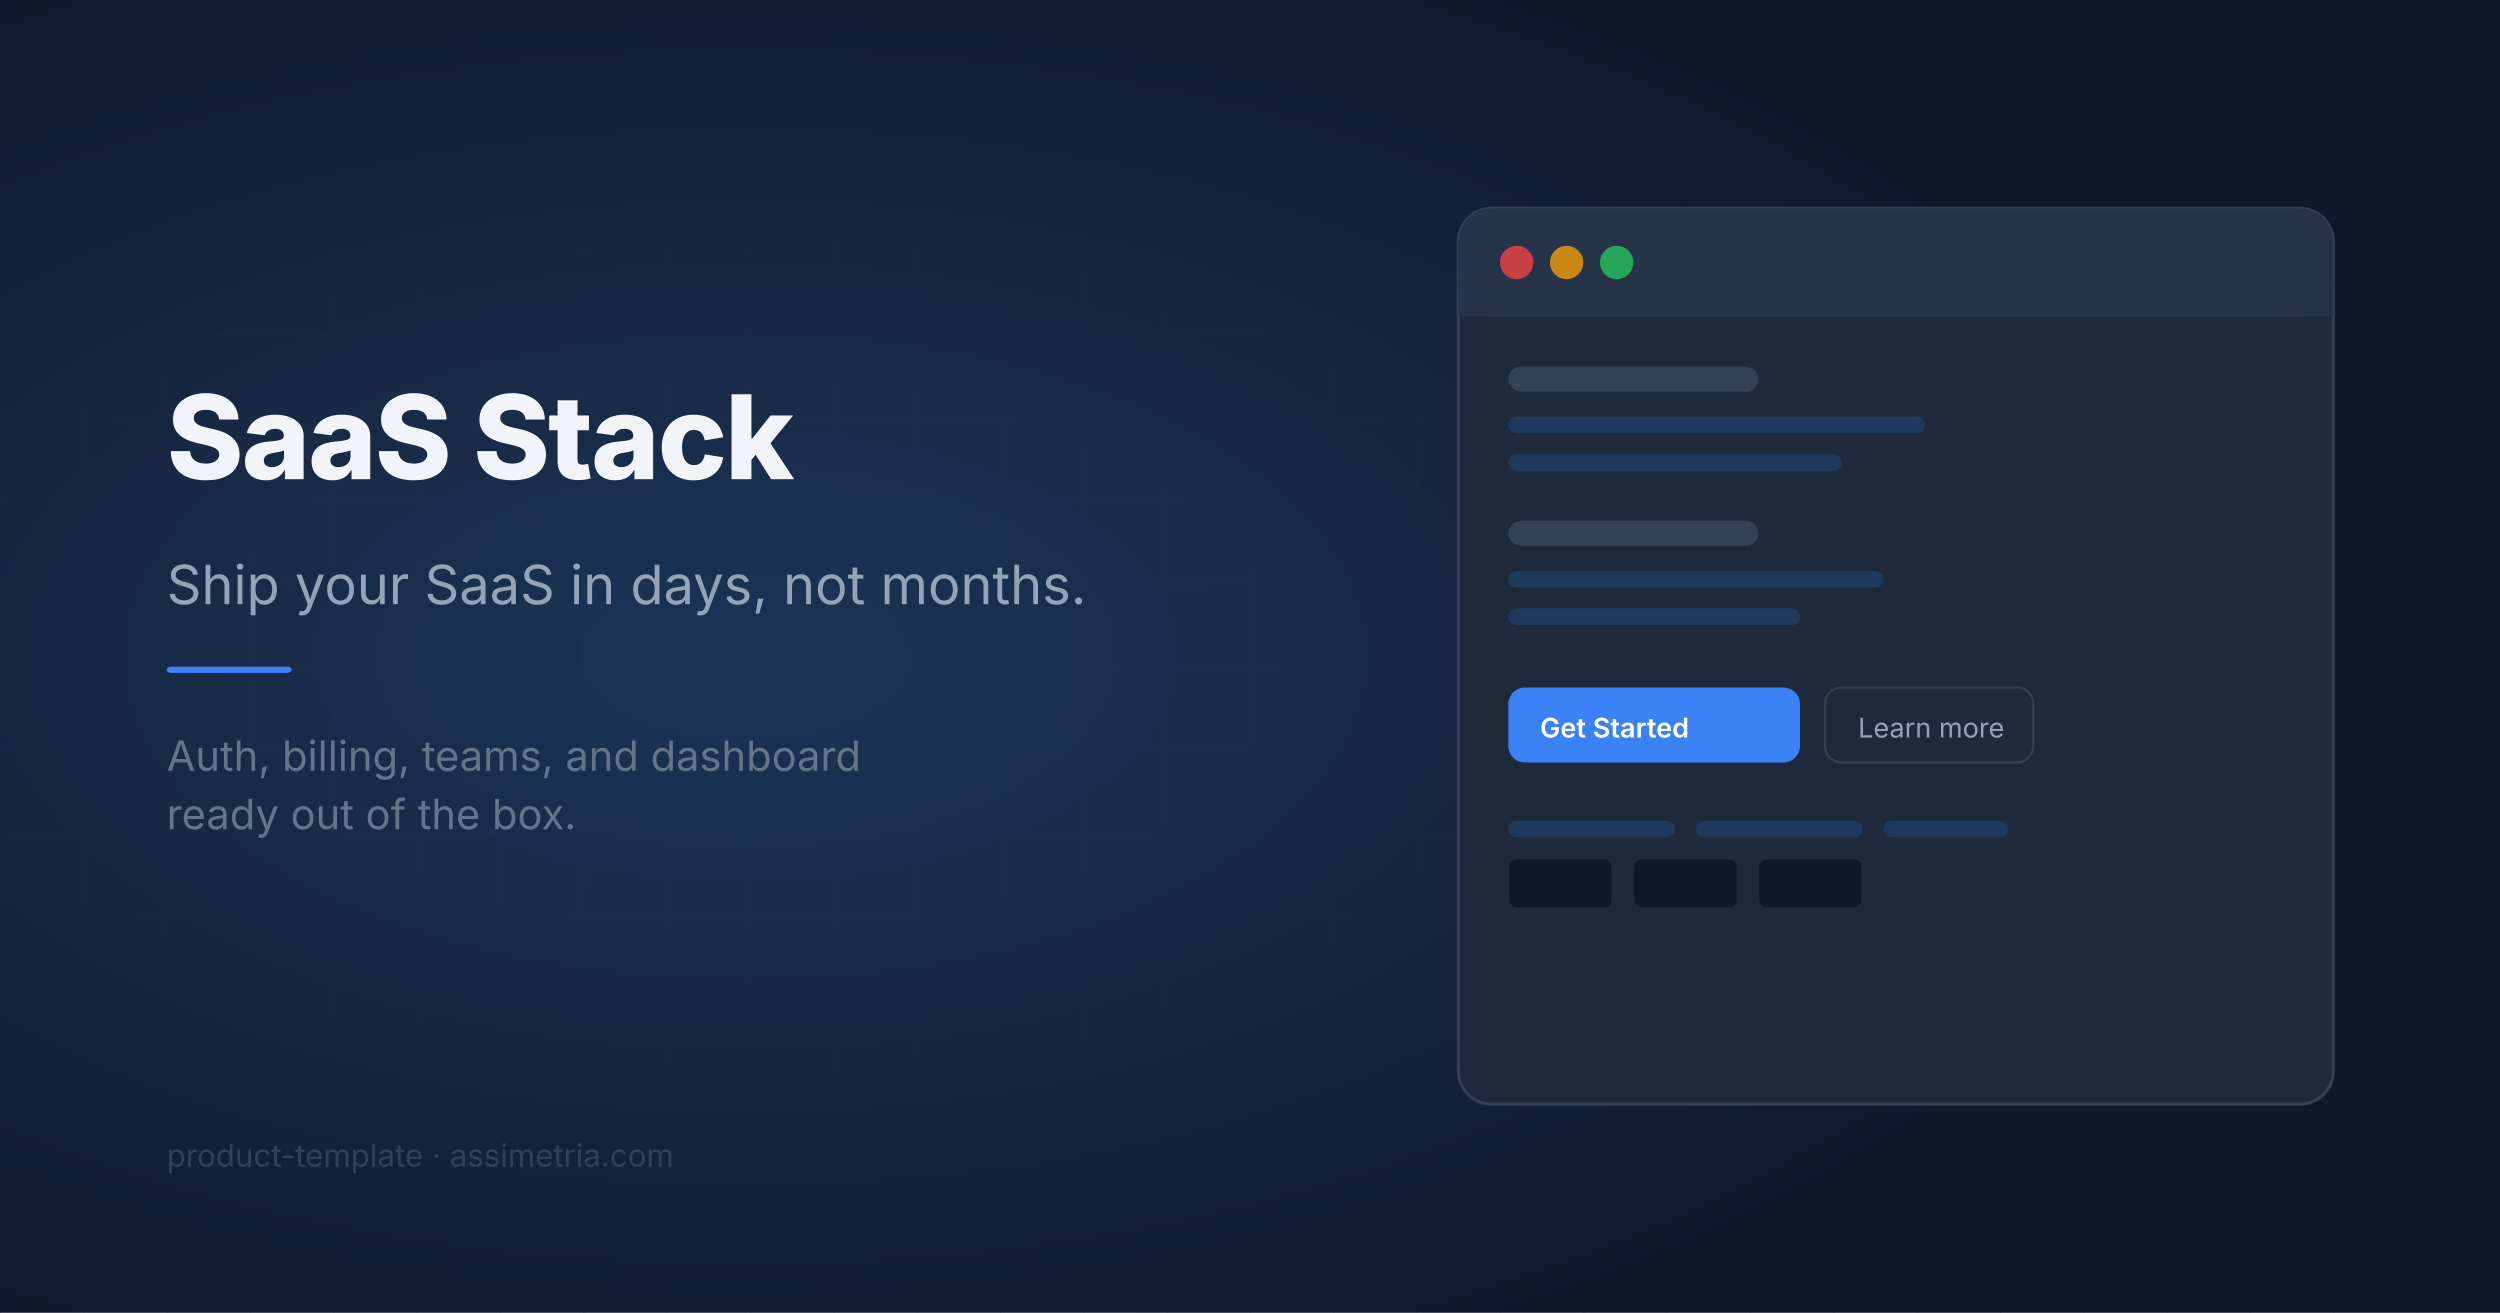
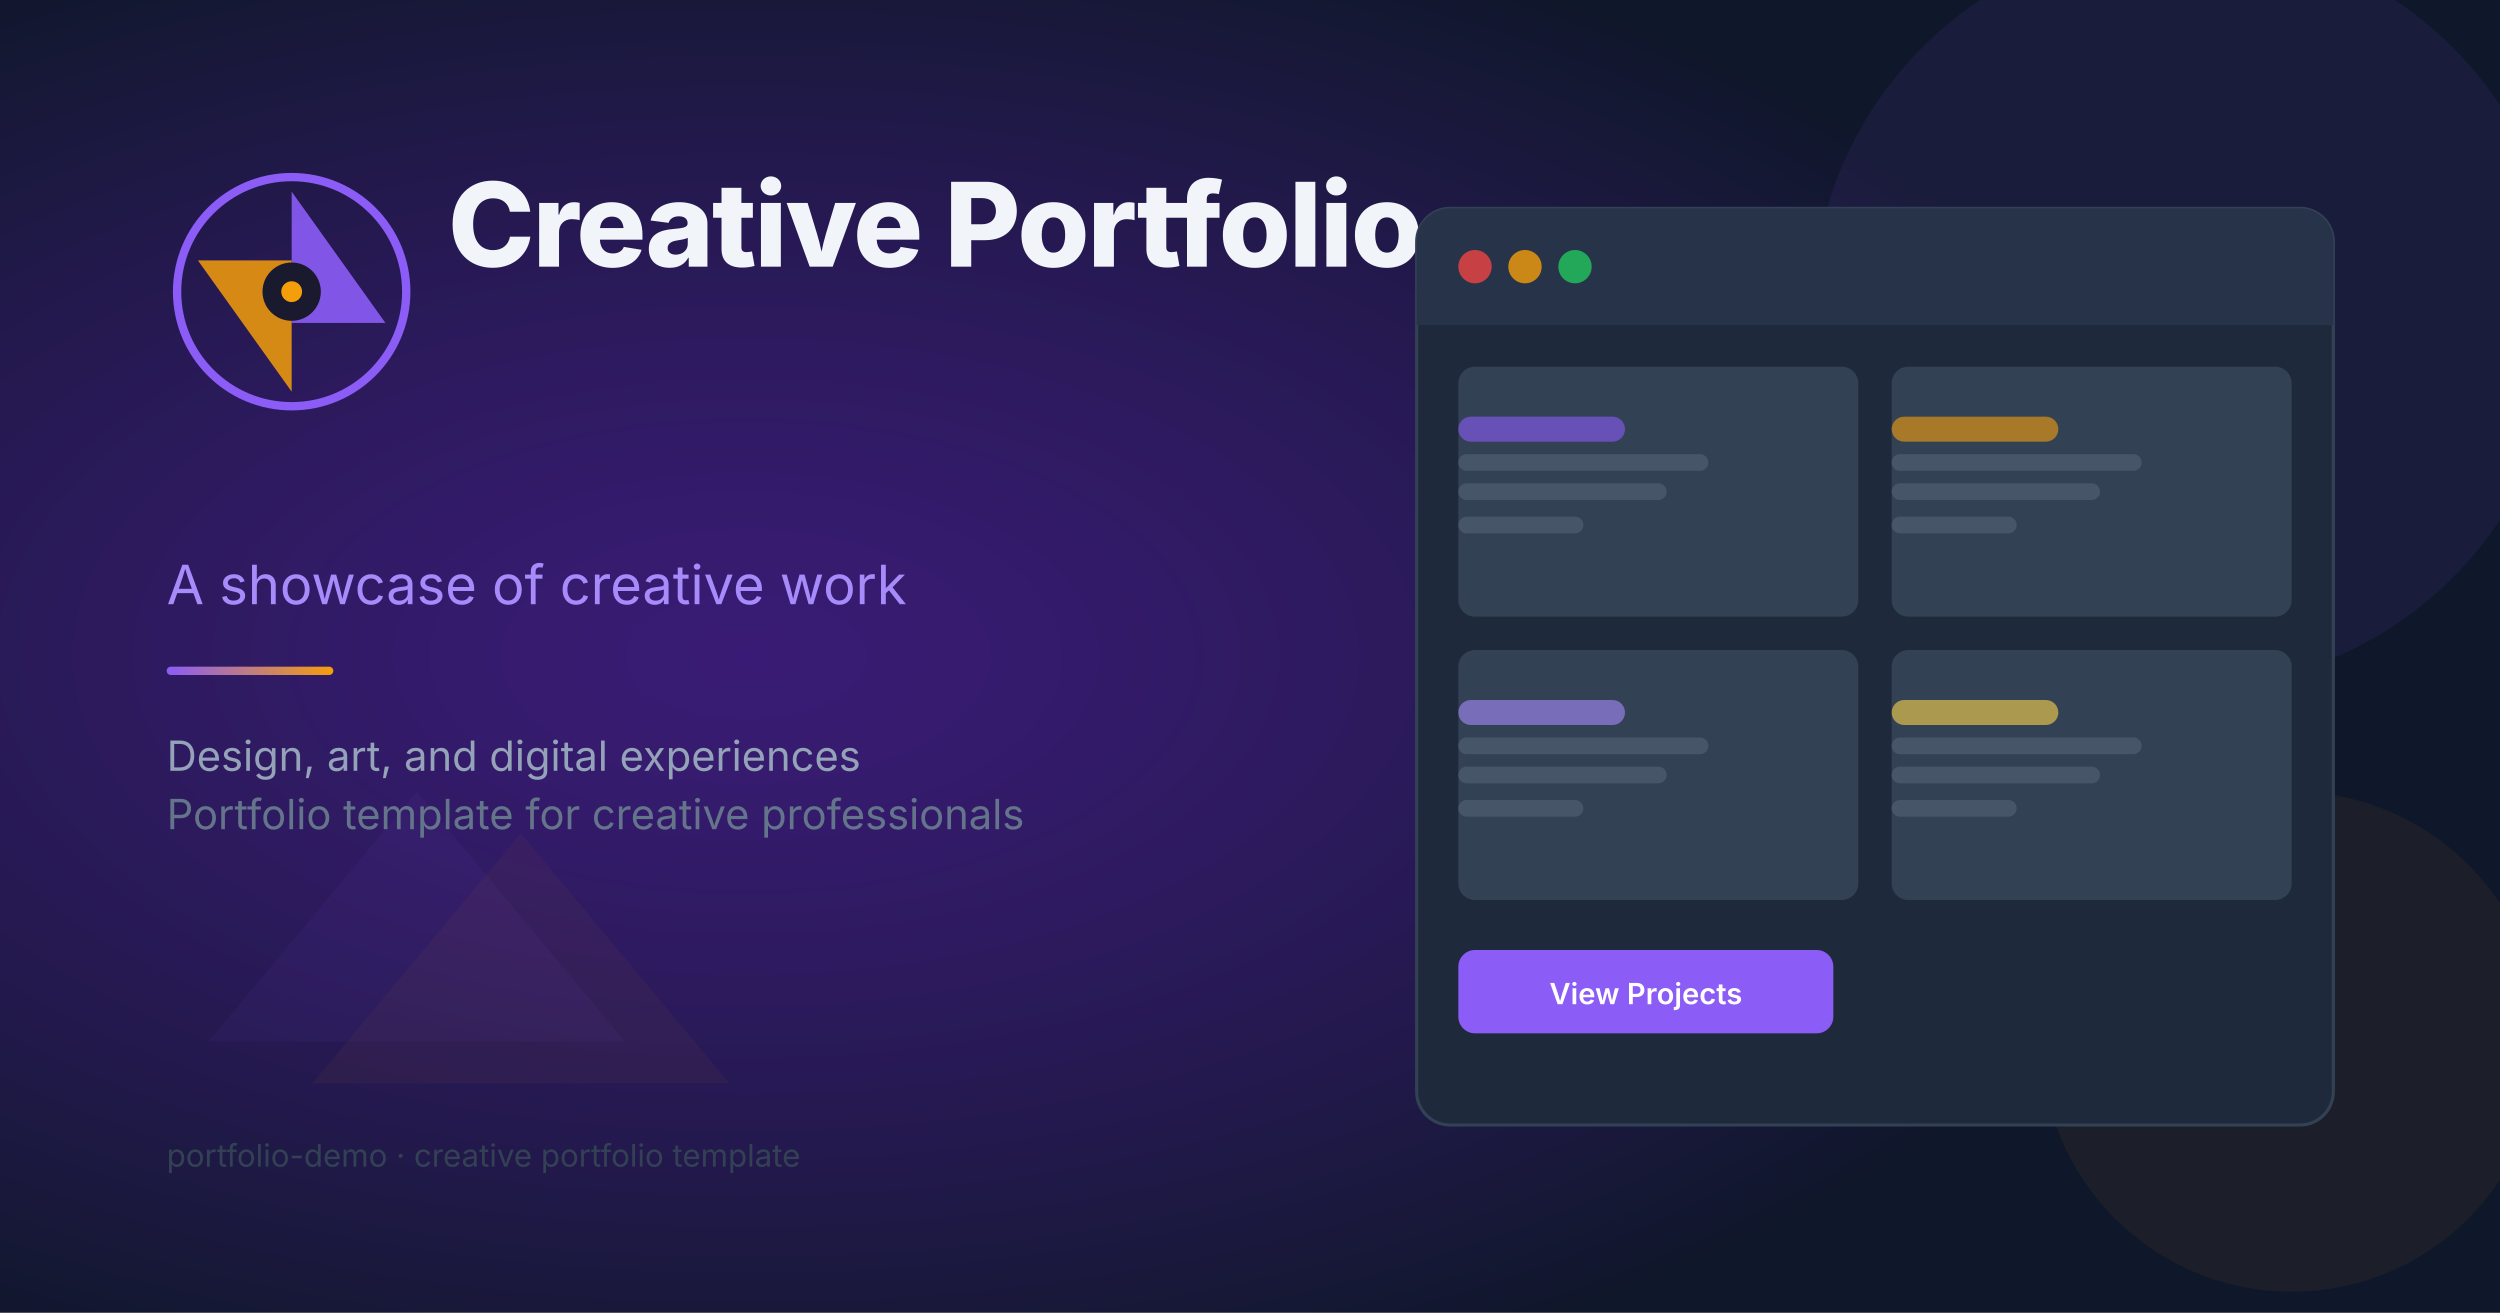
<svg xmlns="http://www.w3.org/2000/svg" width="1200" height="630" viewBox="0 0 1200 630">
  <defs>
    <radialGradient id="bg-glow" cx="30%" cy="50%" r="60%">
-       <stop offset="0%" stop-color="#1e3a5f" stop-opacity="0.8" />
+       <stop offset="0%" stop-color="#4C1D95" stop-opacity="0.7" />
      <stop offset="100%" stop-color="#0f172a" stop-opacity="1" />
    </radialGradient>
-     <pattern id="grid" width="40" height="40" patternUnits="userSpaceOnUse">
-       <path d="M 40 0 L 0 0 0 40" fill="none" stroke="#1e293b" stroke-width="1" />
-     </pattern>
+     <linearGradient id="accent-line" x1="0%" y1="0%" x2="100%" y2="0%">
+       <stop offset="0%" stop-color="#8B5CF6" />
+       <stop offset="100%" stop-color="#F59E0B" />
+     </linearGradient>
  </defs>
  <rect width="1200" height="630" fill="#0f172a" />
-   <rect width="1200" height="630" fill="url(#grid)" opacity="0.5" />
  <rect width="1200" height="630" fill="url(#bg-glow)" />
-   <text x="80" y="230" font-family="Inter, -apple-system, sans-serif" font-size="56" font-weight="800" fill="#f1f5f9" letter-spacing="-1">SaaS Stack</text>
-   <text x="80" y="290" font-family="Inter, -apple-system, sans-serif" font-size="26" font-weight="400" fill="#94a3b8">Ship your SaaS in days, not months.</text>
-   <rect x="80" y="320" width="60" height="3" rx="2" fill="#3b82f6" />
-   <text x="80" y="370" font-family="Inter, -apple-system, sans-serif" font-size="20" fill="#64748b">Auth, billing, teams, and dashboard</text>
-   <text x="80" y="398" font-family="Inter, -apple-system, sans-serif" font-size="20" fill="#64748b">ready out of the box.</text>
-   <rect x="700" y="100" width="420" height="430" rx="16" fill="#1e293b" stroke="#334155" stroke-width="1.5" />
-   <rect x="700" y="100" width="420" height="52" rx="16" fill="#273348" />
-   <rect x="700" y="136" width="420" height="16" fill="#273348" />
-   <circle cx="728" cy="126" r="8" fill="#ef4444" opacity="0.8" />
-   <circle cx="752" cy="126" r="8" fill="#f59e0b" opacity="0.8" />
-   <circle cx="776" cy="126" r="8" fill="#22c55e" opacity="0.8" />
-   <rect x="724" y="176" width="120" height="12" rx="6" fill="#334155" />
-   <rect x="724" y="200" width="200" height="8" rx="4" fill="#1e3a5f" />
-   <rect x="724" y="218" width="160" height="8" rx="4" fill="#1e3a5f" />
-   <rect x="724" y="250" width="120" height="12" rx="6" fill="#334155" />
-   <rect x="724" y="274" width="180" height="8" rx="4" fill="#1e3a5f" />
-   <rect x="724" y="292" width="140" height="8" rx="4" fill="#1e3a5f" />
-   <rect x="724" y="330" width="140" height="36" rx="8" fill="#3b82f6" />
-   <rect x="876" y="330" width="100" height="36" rx="8" fill="#1e293b" stroke="#334155" stroke-width="1" />
-   <text x="775" y="354" font-family="Inter, sans-serif" font-size="13" font-weight="600" fill="#fff" text-anchor="middle">Get Started</text>
-   <text x="927" y="354" font-family="Inter, sans-serif" font-size="13" fill="#94a3b8" text-anchor="middle">Learn more</text>
-   <rect x="724" y="394" width="80" height="8" rx="4" fill="#1e3a5f" />
-   <rect x="814" y="394" width="80" height="8" rx="4" fill="#1e3a5f" />
-   <rect x="904" y="394" width="60" height="8" rx="4" fill="#1e3a5f" />
-   <rect x="724" y="412" width="50" height="24" rx="4" fill="#0f172a" stroke="#1e293b" stroke-width="1" />
-   <rect x="784" y="412" width="50" height="24" rx="4" fill="#0f172a" stroke="#1e293b" stroke-width="1" />
-   <rect x="844" y="412" width="50" height="24" rx="4" fill="#0f172a" stroke="#1e293b" stroke-width="1" />
-   <text x="80" y="560" font-family="Inter, -apple-system, sans-serif" font-size="15" fill="#334155">product-template · assimetria.com</text>
+   <circle cx="1050" cy="150" r="180" fill="#8B5CF6" opacity="0.08" />
+   <circle cx="1100" cy="500" r="120" fill="#F59E0B" opacity="0.06" />
+   <polygon points="100,500 200,380 300,500" fill="#8B5CF6" opacity="0.05" />
+   <polygon points="150,520 250,400 350,520" fill="#F59E0B" opacity="0.04" />
+   <g transform="translate(80, 80)">
+     <circle cx="60" cy="60" r="55" fill="none" stroke="#8B5CF6" stroke-width="4" />
+     <polygon points="60,12 105,75 60,75" fill="#8B5CF6" opacity="0.9" />
+     <polygon points="60,108 15,45 60,45" fill="#F59E0B" opacity="0.85" />
+     <circle cx="60" cy="60" r="14" fill="#1a1a2e" />
+     <circle cx="60" cy="60" r="5" fill="#F59E0B" />
+   </g>
+   <text x="215" y="128" font-family="Inter, -apple-system, sans-serif" font-size="56" font-weight="800" fill="#f1f5f9" letter-spacing="-1">Creative Portfolio</text>
+   <text x="80" y="290" font-family="Inter, -apple-system, sans-serif" font-size="26" font-weight="400" fill="#A78BFA">A showcase of creative work</text>
+   <rect x="80" y="320" width="80" height="4" rx="2" fill="url(#accent-line)" />
+   <text x="80" y="370" font-family="Inter, -apple-system, sans-serif" font-size="20" fill="#94a3b8">Design, art, and digital experiences</text>
+   <text x="80" y="398" font-family="Inter, -apple-system, sans-serif" font-size="20" fill="#64748b">Portfolio template for creative professionals</text>
+   <rect x="680" y="100" width="440" height="440" rx="16" fill="#1e293b" stroke="#334155" stroke-width="1.5" />
+   <rect x="680" y="100" width="440" height="56" rx="16" fill="#273348" />
+   <rect x="680" y="140" width="440" height="16" fill="#273348" />
+   <circle cx="708" cy="128" r="8" fill="#ef4444" opacity="0.8" />
+   <circle cx="732" cy="128" r="8" fill="#f59e0b" opacity="0.8" />
+   <circle cx="756" cy="128" r="8" fill="#22c55e" opacity="0.8" />
+   <rect x="700" y="176" width="192" height="120" rx="8" fill="#334155" />
+   <rect x="700" y="200" width="80" height="12" rx="6" fill="#8B5CF6" opacity="0.6" />
+   <rect x="700" y="218" width="120" height="8" rx="4" fill="#475569" />
+   <rect x="700" y="232" width="100" height="8" rx="4" fill="#475569" />
+   <rect x="700" y="248" width="60" height="8" rx="4" fill="#475569" />
+   <rect x="908" y="176" width="192" height="120" rx="8" fill="#334155" />
+   <rect x="908" y="200" width="80" height="12" rx="6" fill="#F59E0B" opacity="0.6" />
+   <rect x="908" y="218" width="120" height="8" rx="4" fill="#475569" />
+   <rect x="908" y="232" width="100" height="8" rx="4" fill="#475569" />
+   <rect x="908" y="248" width="60" height="8" rx="4" fill="#475569" />
+   <rect x="700" y="312" width="192" height="120" rx="8" fill="#334155" />
+   <rect x="700" y="336" width="80" height="12" rx="6" fill="#A78BFA" opacity="0.6" />
+   <rect x="700" y="354" width="120" height="8" rx="4" fill="#475569" />
+   <rect x="700" y="368" width="100" height="8" rx="4" fill="#475569" />
+   <rect x="700" y="384" width="60" height="8" rx="4" fill="#475569" />
+   <rect x="908" y="312" width="192" height="120" rx="8" fill="#334155" />
+   <rect x="908" y="336" width="80" height="12" rx="6" fill="#FCD34D" opacity="0.6" />
+   <rect x="908" y="354" width="120" height="8" rx="4" fill="#475569" />
+   <rect x="908" y="368" width="100" height="8" rx="4" fill="#475569" />
+   <rect x="908" y="384" width="60" height="8" rx="4" fill="#475569" />
+   <rect x="700" y="456" width="180" height="40" rx="8" fill="#8B5CF6" />
+   <text x="790" y="482" font-family="Inter, sans-serif" font-size="14" font-weight="600" fill="#fff" text-anchor="middle">View Projects</text>
+   <text x="80" y="560" font-family="Inter, -apple-system, sans-serif" font-size="15" fill="#334155">portfolio-demo · creative portfolio template</text>
</svg>
